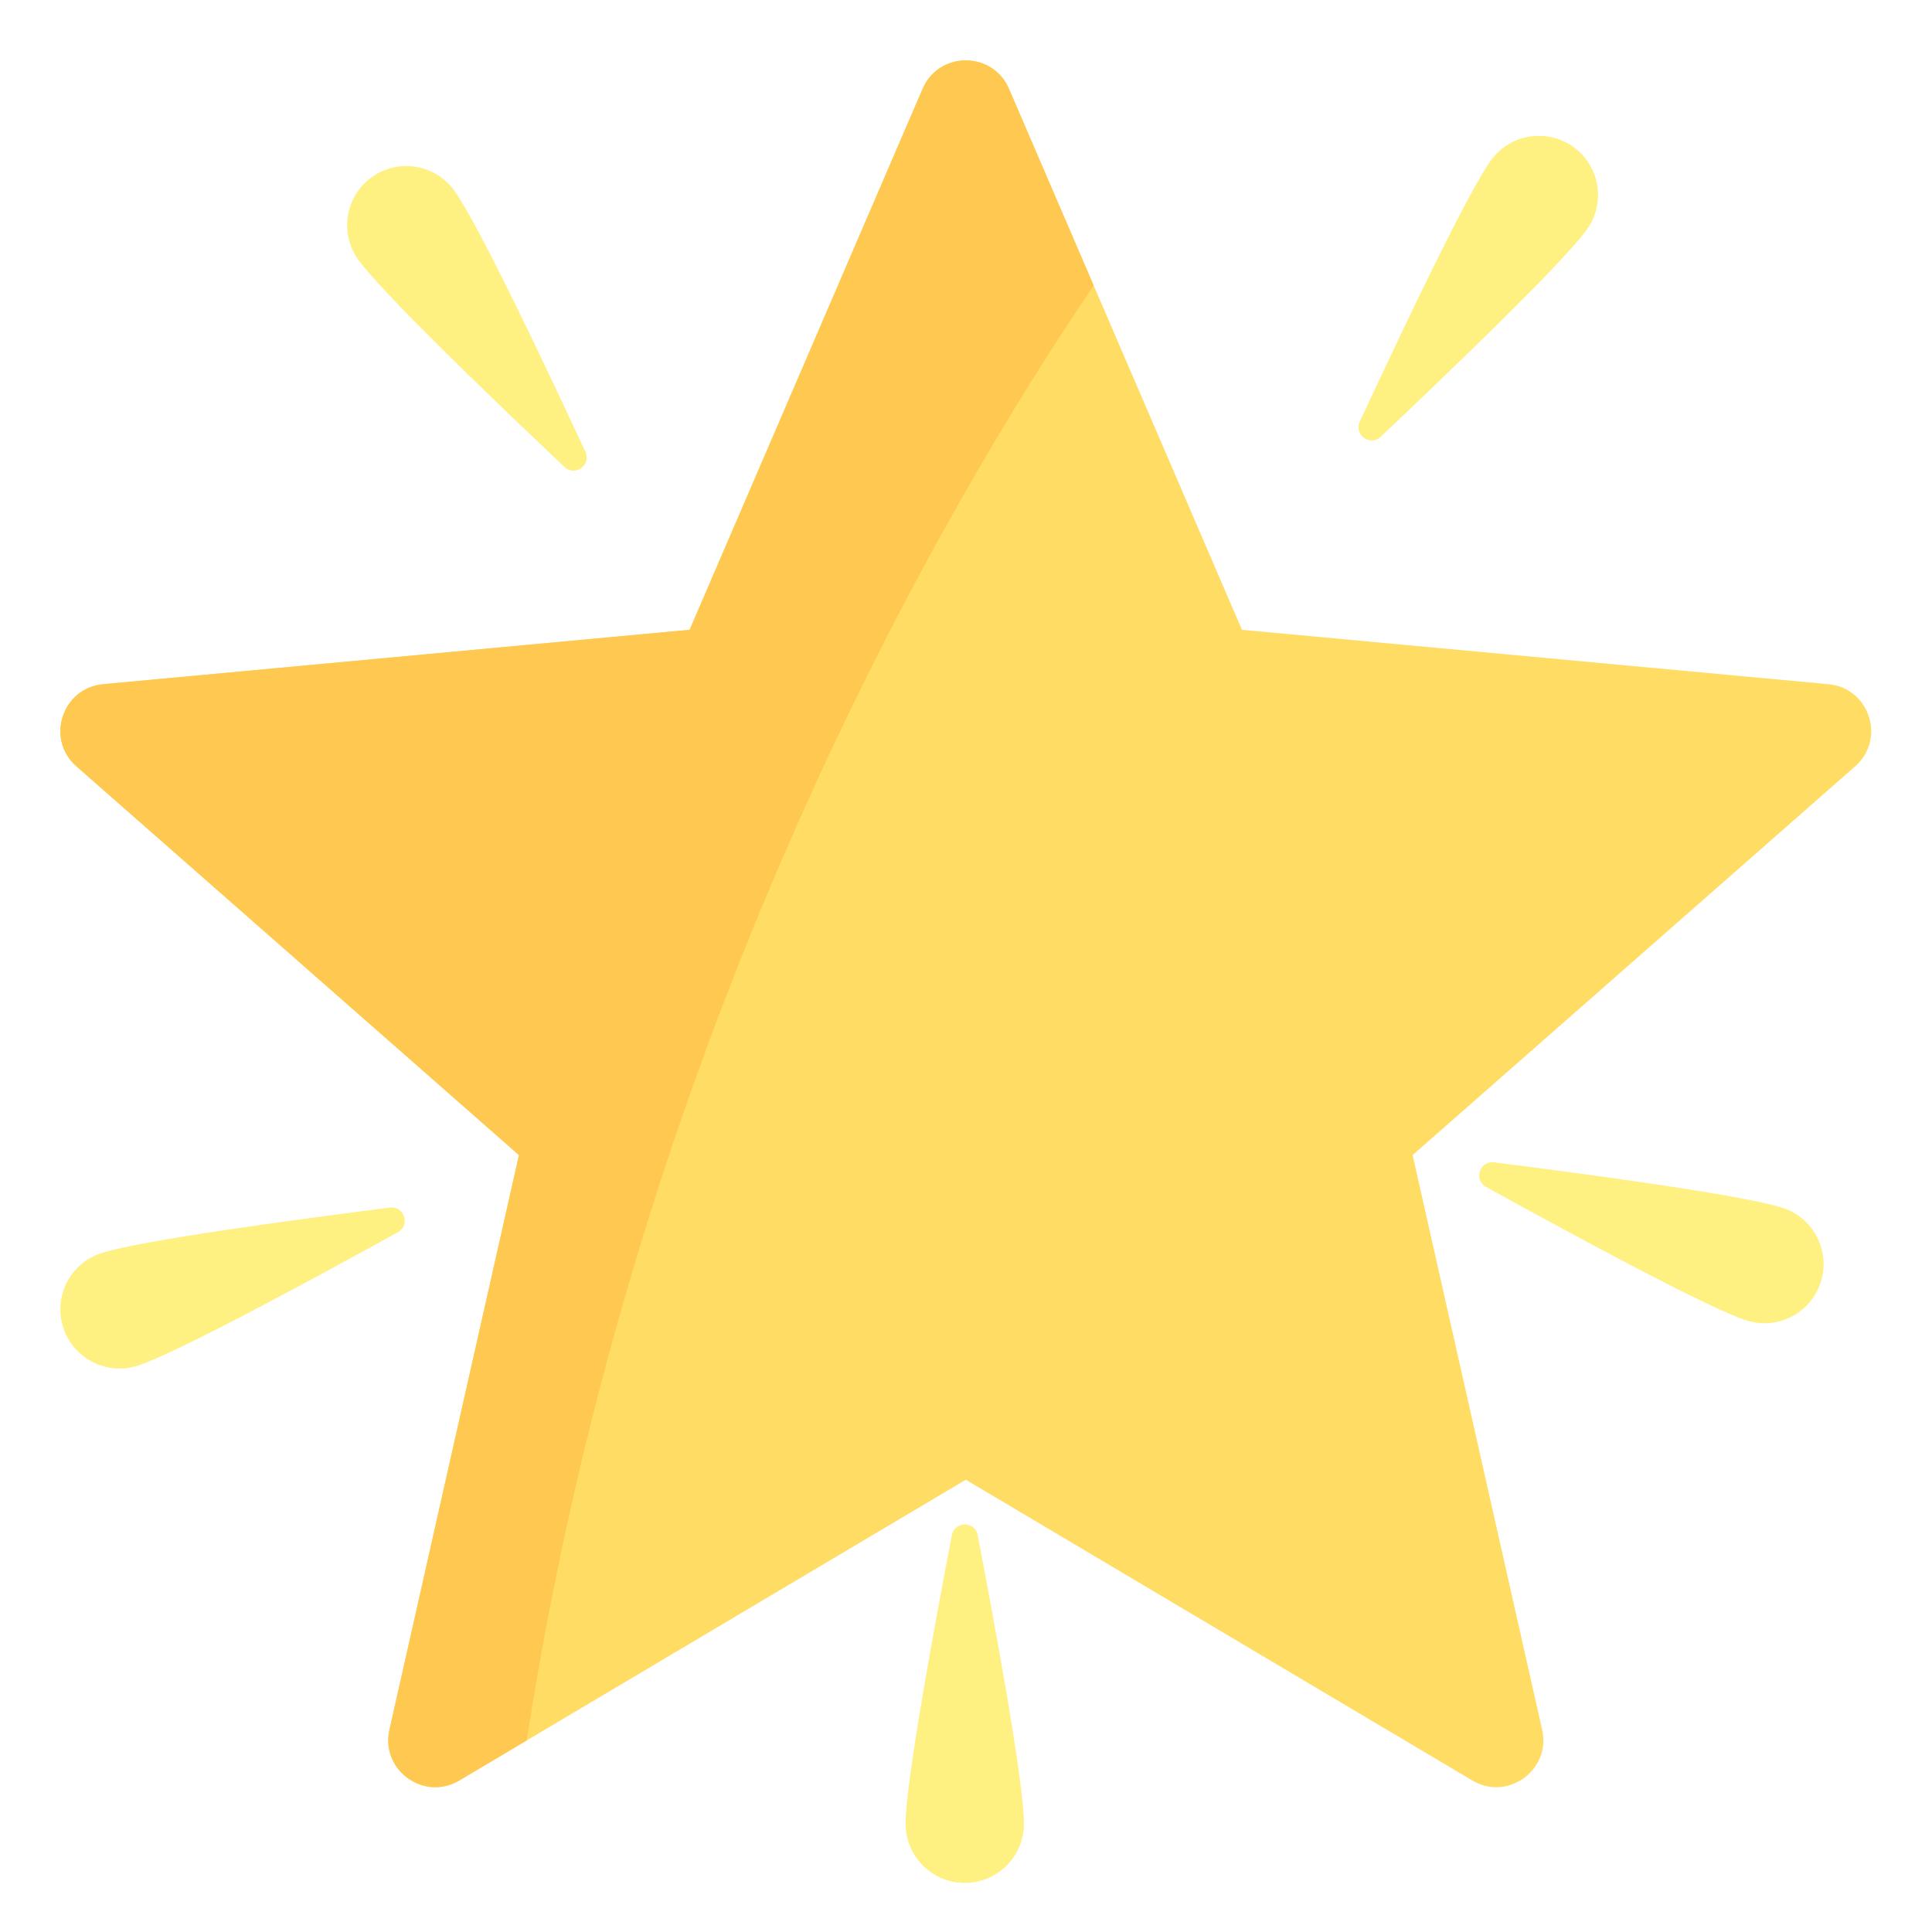
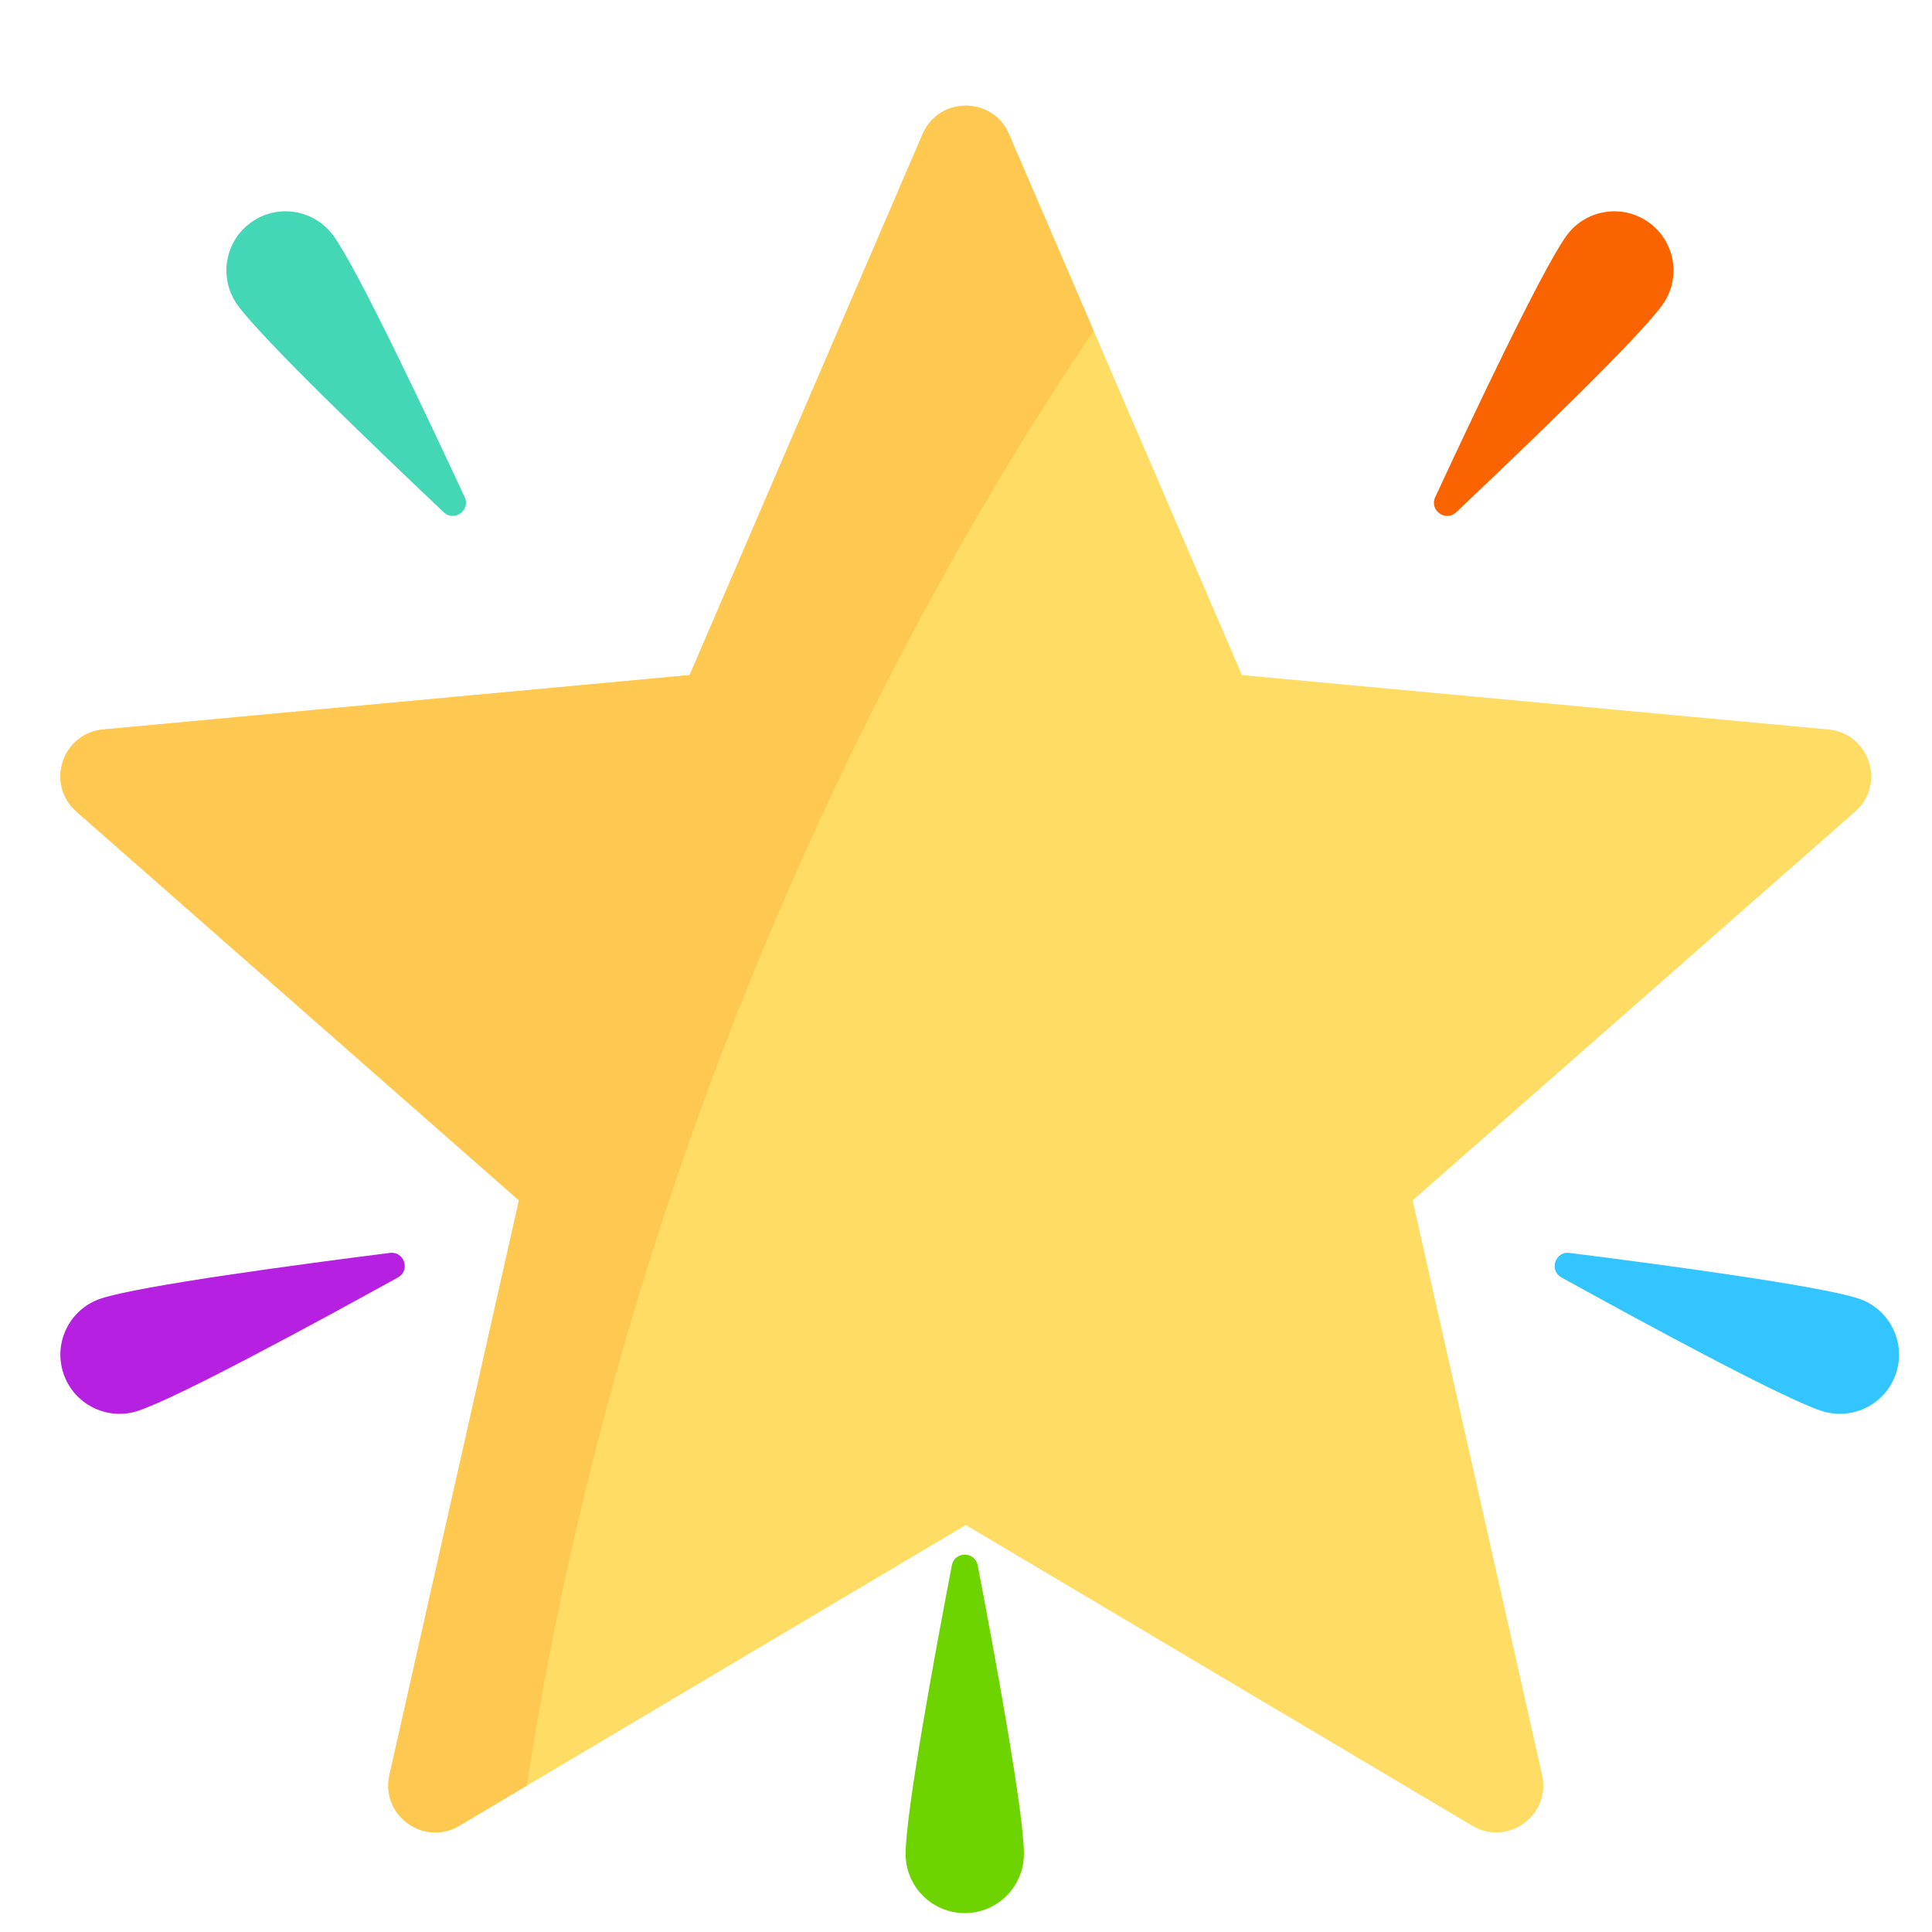
<svg xmlns="http://www.w3.org/2000/svg" width="128px" height="128px" viewBox="0 0 128 128" version="1.1">
  <g id="star-A+" stroke="none" stroke-width="1" fill="none" fill-rule="evenodd">
-     <g id="Group-2" transform="translate(4, 4)" fill-rule="nonzero">
-       <g id="Group" transform="translate(0, -0)">
+     <g id="Group-2" transform="translate(4, 7)" fill-rule="nonzero">
+       <g id="Group">
        <path d="M117.142,41.33 L78.282,37.726 L62.846,1.882 C61.765,-0.627 58.207,-0.627 57.126,1.882 L41.69,37.726 L2.831,41.33 C0.11,41.583 -0.99,44.967 1.063,46.771 L30.382,72.527 L21.802,110.599 C21.201,113.264 24.08,115.356 26.43,113.961 L59.986,94.036 L93.543,113.961 C95.892,115.356 98.771,113.264 98.17,110.599 L89.59,72.527 L118.909,46.771 C120.962,44.967 119.862,41.583 117.142,41.33 Z" id="Path" fill="#FFDC64" />
        <path d="M68.459,14.917 L62.846,1.882 C61.765,-0.627 58.206,-0.627 57.126,1.882 L41.69,37.726 L2.831,41.33 C0.11,41.583 -0.99,44.967 1.063,46.771 L30.382,72.527 L21.802,110.599 C21.201,113.264 24.08,115.356 26.43,113.961 L30.896,111.309 C38.218,63.913 58.801,29.122 68.459,14.917 Z" id="Path" fill="#FFC850" />
      </g>
-       <g id="Group" transform="translate(0, 5)" fill="#FFF082">
-         <path d="M26.099,3.629 C27.697,5.849 32.207,15.381 34.786,20.936 C35.191,21.809 34.095,22.598 33.396,21.937 C28.946,17.729 21.337,10.428 19.739,8.208 C18.474,6.452 18.873,4.003 20.629,2.739 C22.386,1.474 24.834,1.873 26.099,3.629 Z" id="Path" />
-         <path d="M94.774,1.629 C93.176,3.849 88.666,13.381 86.088,18.936 C85.682,19.809 86.778,20.598 87.477,19.937 C91.927,15.729 99.536,8.428 101.134,6.208 C102.399,4.452 102,2.003 100.244,0.739 C98.488,-0.526 96.039,-0.127 94.774,1.629 Z" id="Path" />
-         <path d="M114.113,71.026 C111.513,70.178 101.061,68.777 94.985,68.008 C94.03,67.887 93.611,69.171 94.454,69.636 C99.815,72.598 109.083,77.628 111.683,78.476 C113.74,79.147 115.952,78.023 116.623,75.966 C117.294,73.908 116.17,71.697 114.113,71.026 Z" id="Path" />
-         <path d="M2.704,74.026 C5.305,73.178 15.756,71.777 21.832,71.008 C22.787,70.887 23.206,72.171 22.363,72.636 C17.002,75.598 7.735,80.628 5.134,81.476 C3.077,82.147 0.865,81.023 0.194,78.966 C-0.477,76.908 0.647,74.697 2.704,74.026 Z" id="Path" />
-         <path d="M56,111.83 C56,109.095 57.909,98.724 59.062,92.709 C59.243,91.764 60.594,91.764 60.775,92.709 C61.928,98.724 63.837,109.095 63.837,111.83 C63.837,113.994 62.083,115.748 59.919,115.748 C57.754,115.748 56,113.994 56,111.83 Z" id="Path" />
+       <g id="Group" transform="translate(0, 7)">
+         <path d="M18.099,1.629 C19.697,3.849 24.207,13.381 26.786,18.936 C27.191,19.809 26.095,20.598 25.396,19.937 C20.946,15.729 13.337,8.428 11.739,6.208 C10.474,4.452 10.873,2.003 12.629,0.739 C14.386,-0.526 16.834,-0.127 18.099,1.629 Z" id="Path" fill="#44D7B6" />
+         <path d="M99.774,1.629 C98.176,3.849 93.666,13.381 91.088,18.936 C90.682,19.809 91.778,20.598 92.477,19.937 C96.927,15.729 104.536,8.428 106.134,6.208 C107.399,4.452 107,2.003 105.244,0.739 C103.488,-0.526 101.039,-0.127 99.774,1.629 Z" id="Path" fill="#FA6400" />
+         <path d="M119.113,72.026 C116.513,71.178 106.061,69.777 99.985,69.008 C99.03,68.887 98.611,70.171 99.454,70.636 C104.815,73.598 114.083,78.628 116.683,79.476 C118.74,80.147 120.952,79.023 121.623,76.966 C122.294,74.908 121.17,72.697 119.113,72.026 Z" id="Path" fill="#32C5FF" />
+         <path d="M2.704,72.026 C5.305,71.178 15.756,69.777 21.832,69.008 C22.787,68.887 23.206,70.171 22.363,70.636 C17.002,73.598 7.735,78.628 5.134,79.476 C3.077,80.147 0.865,79.023 0.194,76.966 C-0.477,74.908 0.647,72.697 2.704,72.026 Z" id="Path" fill="#B620E0" />
+         <path d="M56,108.83 C56,106.095 57.909,95.724 59.062,89.709 C59.243,88.764 60.594,88.764 60.775,89.709 C61.928,95.724 63.837,106.095 63.837,108.83 C63.837,110.994 62.083,112.748 59.919,112.748 C57.754,112.748 56,110.994 56,108.83 Z" id="Path" fill="#6DD400" />
      </g>
    </g>
  </g>
</svg>
